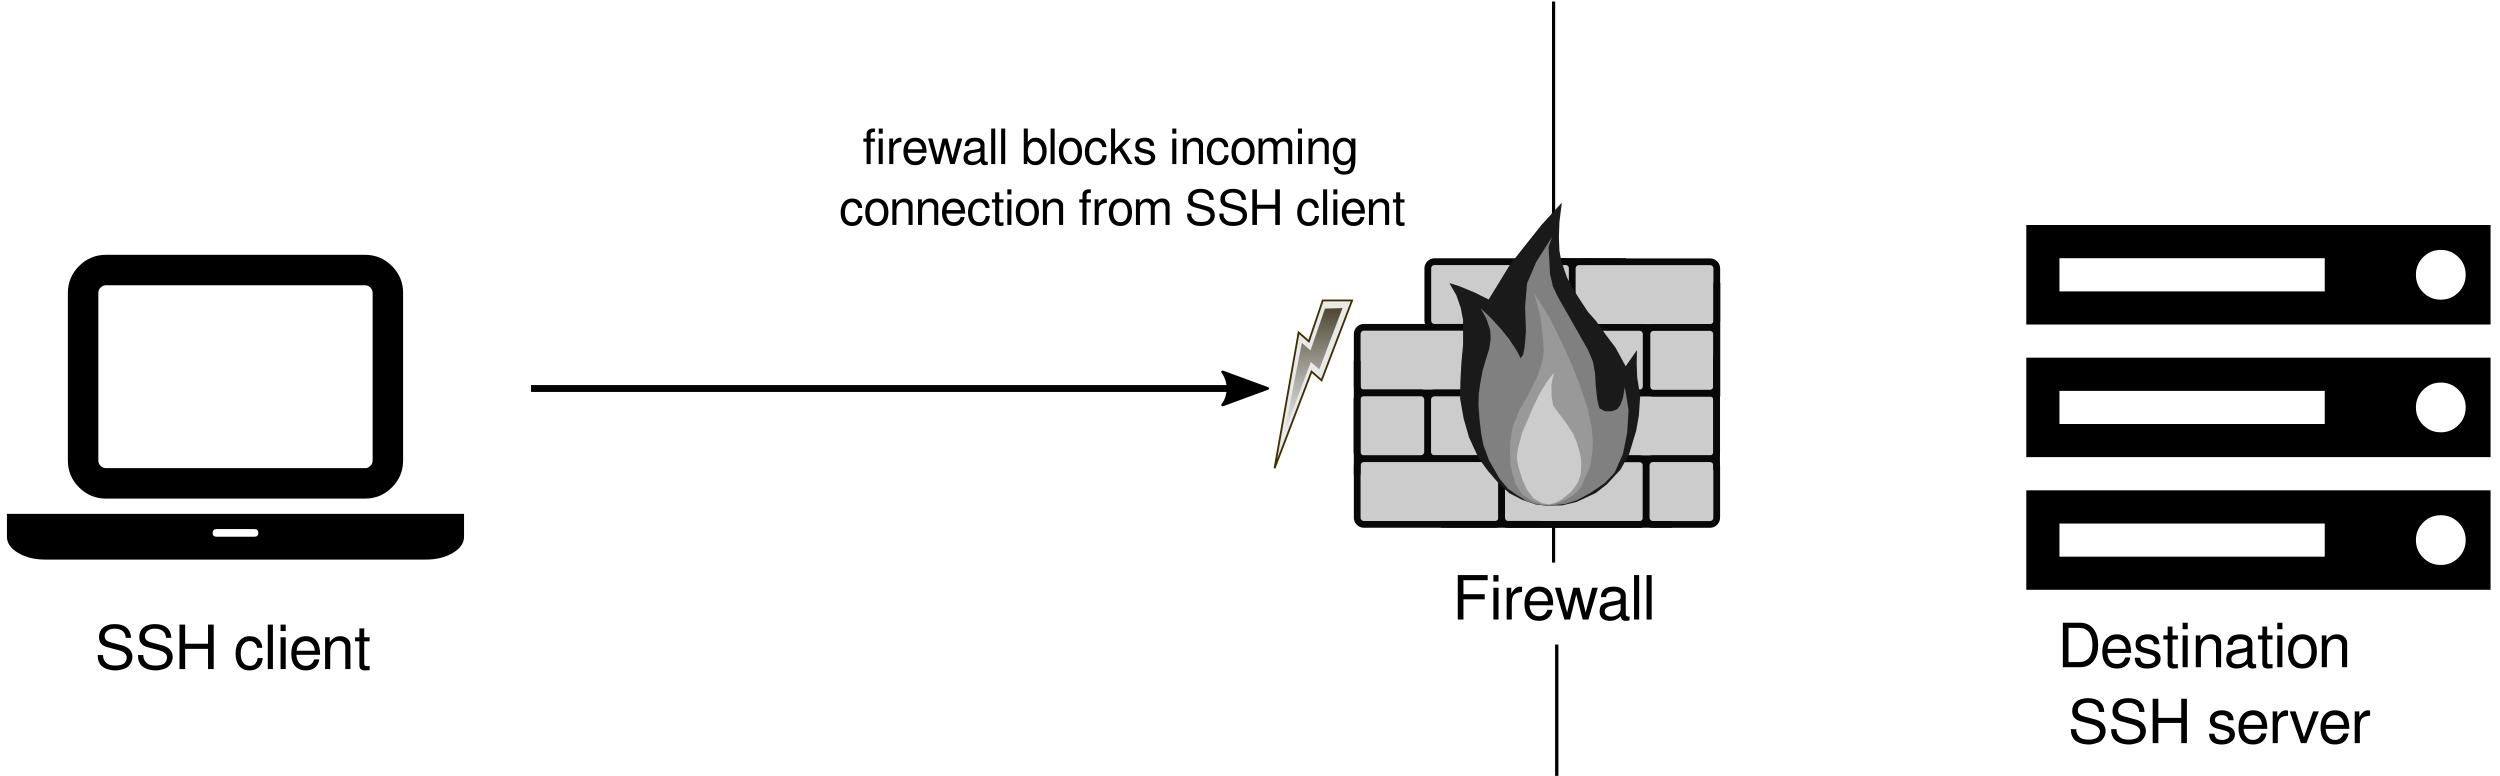
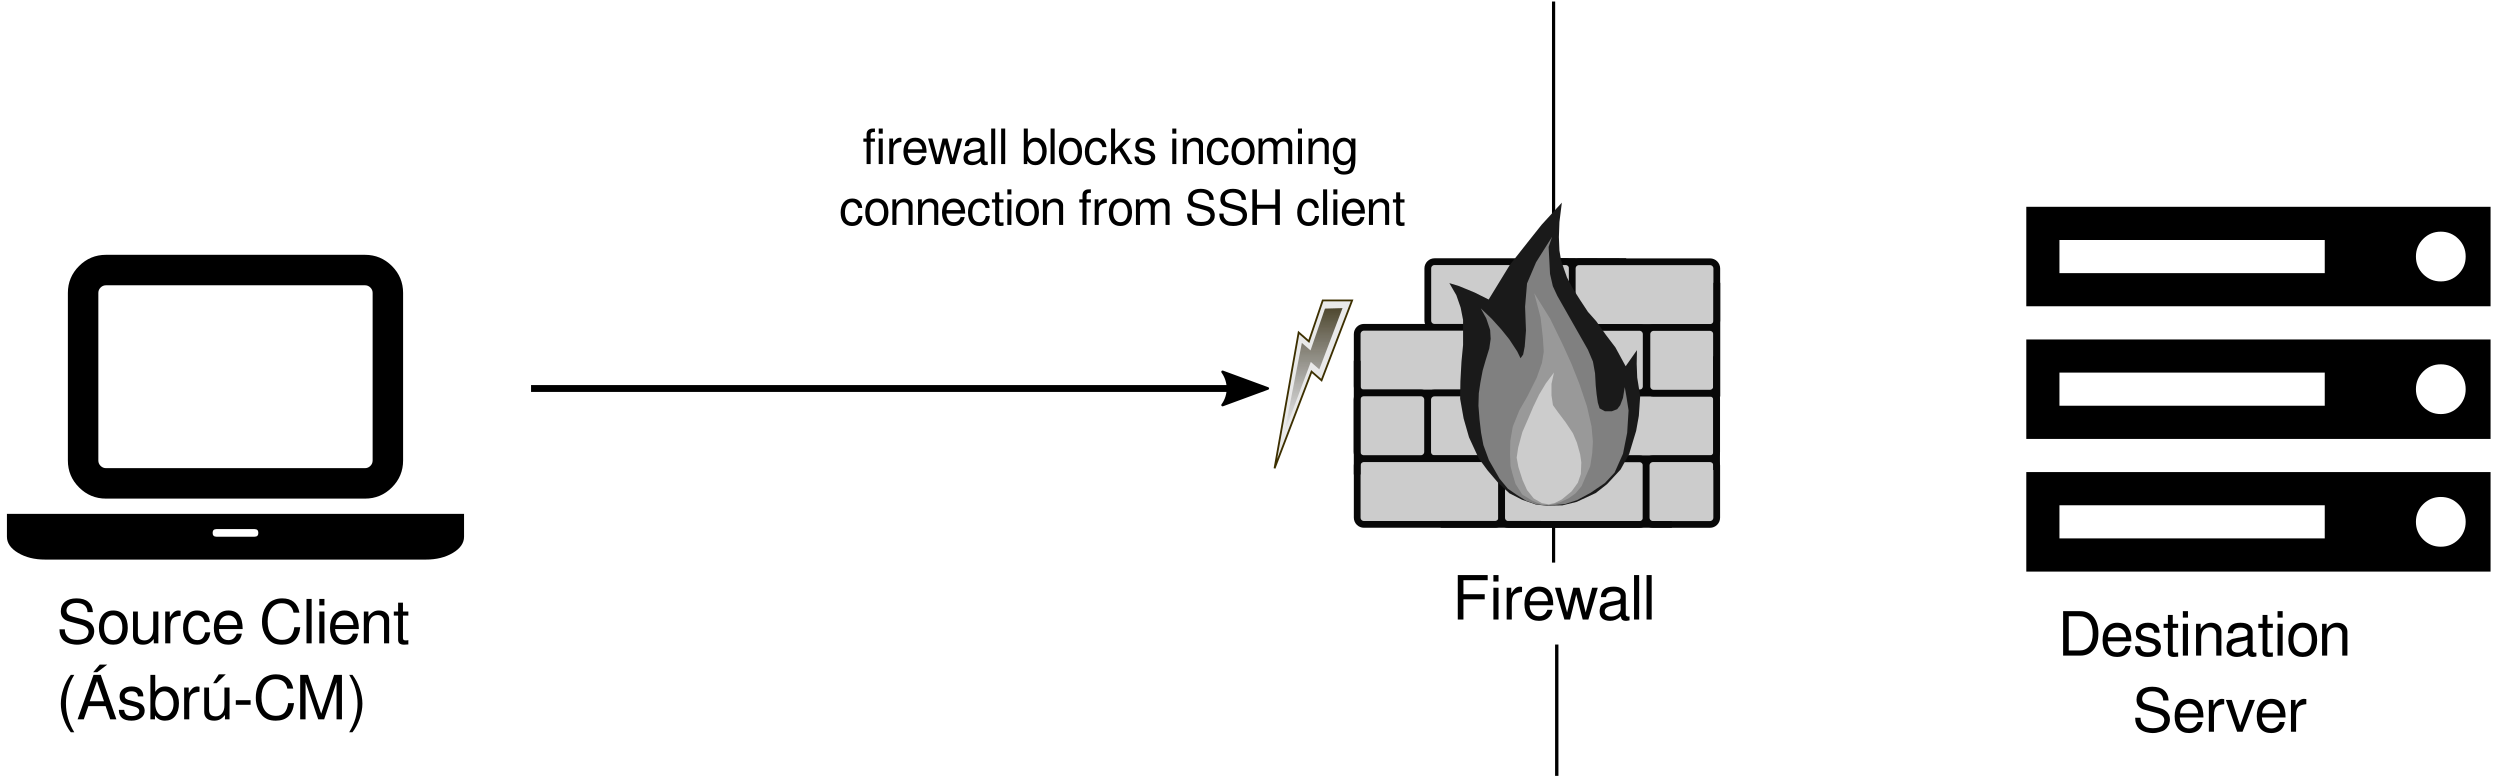
<svg xmlns="http://www.w3.org/2000/svg" width="145mm" height="45mm" viewBox="0 0 145 45" version="1.1" id="svg8">
  <defs id="defs2">
    <marker orient="auto" refY="0.0" refX="0.0" id="Arrow2Mend" style="overflow:visible;">
      <path id="path959" style="fill-rule:evenodd;stroke-width:0.625;stroke-linejoin:round;stroke:#000000;stroke-opacity:1;fill:#000000;fill-opacity:1" d="M 8.719,4.034 L -2.207,0.016 L 8.719,-4.002 C 6.973,-1.63 6.983,1.616 8.719,4.034 z " transform="scale(0.6) rotate(180) translate(0,0)" />
    </marker>
    <marker orient="auto" refY="0" refX="0" id="Arrow2Lend" style="overflow:visible">
      <path id="path1143" style="fill:#000000;fill-opacity:1;fill-rule:evenodd;stroke:#000000;stroke-width:0.625;stroke-linejoin:round;stroke-opacity:1" d="M 8.719,4.034 -2.207,0.016 8.719,-4.002 c -1.745,2.372 -1.735,5.617 -6e-7,8.035 z" transform="matrix(-1.1,0,0,-1.1,-1.1,0)" />
    </marker>
    <marker orient="auto" refY="0" refX="0" id="Arrow1Lend" style="overflow:visible">
      <path id="path1125" d="M 0,0 5,-5 -12.5,0 5,5 Z" style="fill:#000000;fill-opacity:1;fill-rule:evenodd;stroke:#000000;stroke-width:1pt;stroke-opacity:1" transform="matrix(-0.8,0,0,-0.8,-10,0)" />
    </marker>
    <linearGradient x1="208.62" y1="119.72" x2="208.62" gradientUnits="userSpaceOnUse" y2="163.8" id="linearGradient1570" gradientTransform="matrix(0.1083395,0,0,0.1636932,144.4645,-111.5005)">
      <stop offset="0" style="stop-color:#281f00;stop-opacity:1" id="stop9613" />
      <stop offset="1" style="stop-color:#3f3f3f;stop-opacity:0" id="stop9615" />
    </linearGradient>
  </defs>
  <g id="layer1" transform="translate(-14.47225,-19.52151)">
    <path id="path863" d="m 20.618,48.441 q -0.911,0 -1.56,-0.649 -0.649,-0.649 -0.649,-1.56 V 36.51 q 0,-0.911 0.649,-1.56 0.649,-0.649 1.56,-0.649 h 15.025 q 0.911,0 1.56,0.649 0.649,0.649 0.649,1.56 v 9.722 q 0,0.911 -0.649,1.56 -0.649,0.649 -1.56,0.649 z M 20.176,36.51 v 9.722 q 0,0.18 0.131,0.311 0.131,0.131 0.311,0.131 h 15.025 q 0.18,0 0.311,-0.131 0.131,-0.131 0.131,-0.311 V 36.51 q 0,-0.18 -0.131,-0.311 -0.131,-0.131 -0.311,-0.131 H 20.618 q -0.18,0 -0.311,0.131 -0.131,0.131 -0.131,0.311 z m 19.002,12.815 h 2.209 v 1.326 q 0,0.552 -0.649,0.939 -0.649,0.387 -1.56,0.387 H 17.083 q -0.911,0 -1.56,-0.387 -0.649,-0.387 -0.649,-0.939 v -1.326 z m -9.943,1.326 q 0.221,0 0.221,-0.221 0,-0.221 -0.221,-0.221 h -2.209 q -0.221,0 -0.221,0.221 0,0.221 0.221,0.221 z" style="stroke-width:0.014" />
-     <path id="path922" d="m 133.92,51.809 h 15.388 v -1.923 h -15.388 z m 0,-7.694 h 15.388 v -1.923 h -15.388 z m 23.562,6.732 q 0,-0.601 -0.421,-1.022 -0.421,-0.421 -1.022,-0.421 -0.601,0 -1.022,0.421 -0.421,0.421 -0.421,1.022 0,0.601 0.421,1.022 0.421,0.421 1.022,0.421 0.601,0 1.022,-0.421 0.421,-0.421 0.421,-1.022 z M 133.92,36.421 h 15.388 v -1.923 h -15.388 z m 23.562,6.732 q 0,-0.601 -0.421,-1.022 -0.421,-0.421 -1.022,-0.421 -0.601,0 -1.022,0.421 -0.421,0.421 -0.421,1.022 0,0.601 0.421,1.022 0.421,0.421 1.022,0.421 0.601,0 1.022,-0.421 0.421,-0.421 0.421,-1.022 z m 0,-7.694 q 0,-0.601 -0.421,-1.022 -0.421,-0.421 -1.022,-0.421 -0.601,0 -1.022,0.421 -0.421,0.421 -0.421,1.022 0,0.601 0.421,1.022 0.421,0.421 1.022,0.421 0.601,0 1.022,-0.421 0.421,-0.421 0.421,-1.022 z m 1.443,12.502 v 5.77 h -26.928 V 47.962 Z m 0,-7.694 v 5.77 h -26.928 v -5.77 z m 0,-7.694 v 5.77 h -26.928 v -5.77 z" style="stroke-width:0.015" />
-     <text xml:space="preserve" style="font-style:normal;font-variant:normal;font-weight:normal;font-stretch:normal;font-size:3.528px;line-height:125%;font-family:FreeSans;-inkscape-font-specification:'FreeSans, Normal';font-variant-ligatures:normal;font-variant-caps:normal;font-variant-numeric:normal;font-feature-settings:normal;text-align:start;letter-spacing:0px;word-spacing:0px;writing-mode:lr-tb;text-anchor:start;fill:#000000;fill-opacity:1;stroke:none;stroke-width:0.12px;stroke-linecap:butt;stroke-linejoin:miter;stroke-opacity:1" x="19.966" y="58.327" id="text935">
-       <tspan id="tspan933" x="19.966" y="58.327" style="font-style:normal;font-variant:normal;font-weight:normal;font-stretch:normal;font-size:3.528px;font-family:FreeSans;-inkscape-font-specification:'FreeSans, Normal';font-variant-ligatures:normal;font-variant-caps:normal;font-variant-numeric:normal;font-feature-settings:normal;text-align:start;writing-mode:lr-tb;text-anchor:start;stroke-width:0.12px">SSH client</tspan>
-     </text>
+     <path id="path922" d="m 133.92,50.75 h 15.388 v -1.923 h -15.388 z m 0,-7.694 h 15.388 v -1.923 h -15.388 z m 23.562,6.732 q 0,-0.601 -0.421,-1.022 -0.421,-0.421 -1.022,-0.421 -0.601,0 -1.022,0.421 -0.421,0.421 -0.421,1.022 0,0.601 0.421,1.022 0.421,0.421 1.022,0.421 0.601,0 1.022,-0.421 0.421,-0.421 0.421,-1.022 z M 133.92,35.363 h 15.388 v -1.923 h -15.388 z m 23.562,6.732 q 0,-0.601 -0.421,-1.022 -0.421,-0.421 -1.022,-0.421 -0.601,0 -1.022,0.421 -0.421,0.421 -0.421,1.022 0,0.601 0.421,1.022 0.421,0.421 1.022,0.421 0.601,0 1.022,-0.421 0.421,-0.421 0.421,-1.022 z m 0,-7.694 q 0,-0.601 -0.421,-1.022 -0.421,-0.421 -1.022,-0.421 -0.601,0 -1.022,0.421 -0.421,0.421 -0.421,1.022 0,0.601 0.421,1.022 0.421,0.421 1.022,0.421 0.601,0 1.022,-0.421 0.421,-0.421 0.421,-1.022 z m 1.443,12.502 v 5.77 h -26.928 v -5.77 z m 0,-7.694 v 5.77 h -26.928 v -5.77 z m 0,-7.694 v 5.77 h -26.928 v -5.77 z" style="stroke-width:0.015" />
    <path style="fill:none;fill-rule:evenodd;stroke:#000000;stroke-width:0.185px;stroke-linecap:butt;stroke-linejoin:miter;stroke-opacity:1" d="m 104.58,19.609 c 0,32.542 0,32.542 0,32.542" id="path1118" />
    <g id="g1112" transform="matrix(0.5924057,0,0,0.5924057,48.5496,-9.120721)">
      <path style="fill:#cccccc;fill-opacity:1;fill-rule:evenodd;stroke:#080808;stroke-width:0.661;stroke-linejoin:round;stroke-miterlimit:10;stroke-opacity:1" d="m 82.927,73.967 h 12.83 c 0.366,0 0.661,0.297 0.661,0.661 v 5.111 c 0,0.366 -0.296,0.661 -0.661,0.661 h -12.83 c -0.366,0 -0.661,-0.296 -0.661,-0.661 v -5.111 c 0,-0.364 0.296,-0.661 0.661,-0.661" id="path1244" />
      <path style="fill:#cccccc;fill-opacity:1;fill-rule:evenodd;stroke:#080808;stroke-width:0.661;stroke-linejoin:round;stroke-miterlimit:10;stroke-opacity:1" d="M 97.069,73.977 H 109.899 c 0.366,0 0.661,0.296 0.661,0.661 v 5.111 c 0,0.364 -0.296,0.661 -0.661,0.661 H 97.069 c -0.366,0 -0.661,-0.297 -0.661,-0.661 v -5.111 c 0,-0.366 0.296,-0.661 0.661,-0.661" id="path1246" />
      <path style="fill:#cccccc;fill-opacity:1;fill-rule:evenodd;stroke:#080808;stroke-width:0.661;stroke-linejoin:round;stroke-miterlimit:10;stroke-opacity:1" d="m 76.016,80.393 h 12.83 c 0.366,0 0.661,0.297 0.661,0.661 v 5.111 c 0,0.366 -0.296,0.661 -0.661,0.661 h -12.83 c -0.366,0 -0.661,-0.296 -0.661,-0.661 v -5.111 c 0,-0.364 0.296,-0.661 0.661,-0.661" id="path1248" />
      <path style="fill:#cccccc;fill-opacity:1;fill-rule:evenodd;stroke:#080808;stroke-width:0.661;stroke-linejoin:round;stroke-miterlimit:10;stroke-opacity:1" d="m 90.158,80.404 h 12.83 c 0.366,0 0.661,0.296 0.661,0.661 v 5.111 c 0,0.364 -0.296,0.661 -0.661,0.661 H 90.158 c -0.366,0 -0.661,-0.297 -0.661,-0.661 v -5.111 c 0,-0.366 0.296,-0.661 0.661,-0.661" id="path1250" />
      <path style="fill:#cccccc;fill-opacity:1;fill-rule:evenodd;stroke:#080808;stroke-width:0.661;stroke-linejoin:round;stroke-miterlimit:10;stroke-opacity:1" d="m 82.914,86.825 h 12.83 c 0.366,0 0.661,0.296 0.661,0.661 v 5.11 c 0,0.366 -0.296,0.661 -0.661,0.661 h -12.83 c -0.366,0 -0.661,-0.296 -0.661,-0.661 v -5.11 c 0,-0.366 0.296,-0.661 0.661,-0.661" id="path1252" />
      <path style="fill:#cccccc;fill-opacity:1;fill-rule:evenodd;stroke:#080808;stroke-width:0.661;stroke-linejoin:round;stroke-miterlimit:10;stroke-opacity:1" d="m 97.056,86.833 h 12.83 c 0.366,0 0.661,0.296 0.661,0.661 v 5.111 c 0,0.366 -0.296,0.661 -0.661,0.661 H 97.056 c -0.366,0 -0.661,-0.296 -0.661,-0.661 v -5.111 c 0,-0.366 0.296,-0.661 0.661,-0.661" id="path1254" />
      <path style="fill:#cccccc;fill-opacity:1;fill-rule:evenodd;stroke:#080808;stroke-width:0.661;stroke-linejoin:round;stroke-miterlimit:10;stroke-opacity:1" d="m 76.016,93.257 h 12.83 c 0.364,0 0.661,0.297 0.661,0.661 v 5.111 c 0,0.366 -0.297,0.661 -0.661,0.661 h -12.83 c -0.366,0 -0.661,-0.296 -0.661,-0.661 v -5.111 c 0,-0.364 0.296,-0.661 0.661,-0.661" id="path1256" />
      <path style="fill:#cccccc;fill-opacity:1;fill-rule:evenodd;stroke:#080808;stroke-width:0.661;stroke-linejoin:round;stroke-miterlimit:10;stroke-opacity:1" d="m 90.158,93.268 h 12.83 c 0.366,0 0.661,0.296 0.661,0.661 v 5.11 c 0,0.366 -0.296,0.661 -0.661,0.661 H 90.158 c -0.366,0 -0.661,-0.296 -0.661,-0.661 v -5.11 c 0,-0.366 0.296,-0.661 0.661,-0.661" id="path1258" />
      <path style="fill:#cccccc;fill-opacity:1;fill-rule:evenodd;stroke:#080808;stroke-width:0.661;stroke-linejoin:round;stroke-miterlimit:10;stroke-opacity:1" d="m 104.379,80.412 h 5.504 c 0.366,0 0.661,0.296 0.661,0.661 v 5.11 c 0,0.366 -0.296,0.661 -0.661,0.661 h -5.504 c -0.366,0 -0.661,-0.296 -0.661,-0.661 v -5.11 c 0,-0.366 0.296,-0.661 0.661,-0.661" id="path1260" />
      <path style="fill:#cccccc;fill-opacity:1;fill-rule:evenodd;stroke:#080808;stroke-width:0.661;stroke-linejoin:round;stroke-miterlimit:10;stroke-opacity:1" d="m 104.308,93.26 h 5.584 c 0.366,0 0.661,0.296 0.661,0.661 v 5.111 c 0,0.364 -0.296,0.661 -0.661,0.661 h -5.584 c -0.366,0 -0.661,-0.297 -0.661,-0.661 v -5.111 c 0,-0.366 0.296,-0.661 0.661,-0.661" id="path1262" />
      <path style="fill:#cccccc;fill-opacity:1;fill-rule:evenodd;stroke:#080808;stroke-width:0.661;stroke-linejoin:round;stroke-miterlimit:10;stroke-opacity:1" d="m 76,86.815 h 5.584 c 0.366,0 0.661,0.297 0.661,0.661 v 5.111 c 0,0.366 -0.296,0.661 -0.661,0.661 h -5.584 c -0.364,0 -0.661,-0.296 -0.661,-0.661 v -5.111 c 0,-0.364 0.297,-0.661 0.661,-0.661" id="path1264" />
      <path style="fill:#cccccc;fill-opacity:1;stroke:#080808;stroke-width:0.661;stroke-linejoin:round;stroke-miterlimit:10;stroke-opacity:1" d="M 75.352,83.666 V 94.804" id="path1266" />
      <path style="fill:#cccccc;fill-opacity:1;stroke:#080808;stroke-width:0.661;stroke-linejoin:round;stroke-miterlimit:10;stroke-opacity:1" d="M 106.16,99.687 83.53,99.684" id="path1268" />
      <path style="fill:#cccccc;fill-opacity:1;stroke:#080808;stroke-width:0.661;stroke-linejoin:round;stroke-miterlimit:10;stroke-opacity:1" d="M 101.689,73.964 91.511,73.933" id="path1270" />
      <path style="fill:#cccccc;fill-opacity:1;stroke:#080808;stroke-width:0.661;stroke-linejoin:round;stroke-miterlimit:10;stroke-opacity:1" d="M 110.539,83.227 V 94.363" id="path1272" />
      <path style="fill:#cccccc;fill-opacity:1;stroke:#080808;stroke-width:0.661;stroke-linejoin:round;stroke-miterlimit:10;stroke-opacity:1" d="M 110.568,76.036 V 87.172" id="path1274" />
    </g>
    <g id="g1094" transform="matrix(0.692528,0,0,0.692528,64.19996,-23.47198)">
      <path style="fill:#1a1a1a;fill-rule:evenodd;stroke:none;stroke-width:0.331;stroke-miterlimit:10" d="m 52.871,87.166 1.78,-2.908 1.601,-2.028 1.058,-1.329 1.691,-1.849 -0.203,1.623 -0.045,1.262 0.045,1.127 0.136,0.811 0.203,0.61 0.293,0.833 0.473,0.902 0.63,0.992 0.654,0.991 0.699,0.789 0.813,1.15 0.788,1.036 0.857,1.577 0.947,-1.351 -0.023,1.149 0.045,1.15 0.248,1.555 -0.112,1.646 -0.225,1.262 -0.587,1.938 -0.721,1.307 -1.128,1.217 -0.946,0.744 -1.601,0.744 -1.195,0.292 -1.329,0.023 -0.88,-0.09 -1.172,-0.406 -1.059,-0.541 -0.924,-0.857 -0.902,-1.059 -0.744,-1.014 -0.811,-1.758 -0.451,-1.577 -0.292,-1.645 0.022,-1.465 0.09,-1.646 0.134,-1.398 v -2.095 l -0.203,-1.037 -0.36,-1.036 -0.587,-1.015 0.811,0.248 1.309,0.541 z" id="path1276" />
      <path style="fill:#808080;fill-rule:evenodd;stroke:none;stroke-width:0.331;stroke-miterlimit:10" d="m 52.207,87.904 0.907,0.863 0.818,0.906 0.659,0.819 0.672,1.023 0.278,0.57 0.218,-0.307 0.132,-0.672 0.106,-1.338 -0.076,-1.995 0.164,-1.952 0.756,-1.774 0.789,-1.257 0.555,-0.877 -0.292,0.847 0.118,2.266 0.236,1.028 0.377,0.813 2.558,4.501 0.422,0.995 0.177,0.979 0.058,1.037 0.072,0.716 0.102,0.702 0.146,0.482 0.453,0.249 h 0.571 l 0.452,-0.176 0.252,-0.331 0.234,-0.614 0.146,-0.906 0.146,0.818 0.176,1.141 -0.118,1.871 -0.35,1.753 -0.702,1.579 -0.819,0.877 -1.198,0.818 -1.139,0.615 -0.995,0.32 -0.876,0.088 -0.731,0.03 -0.818,-0.088 -0.819,-0.292 -0.789,-0.497 -0.76,-0.526 -0.691,-0.838 -0.891,-1.55 -0.464,-1.265 -0.194,-1.03 -0.128,-1.105 -0.092,-1.16 0.03,-1.037 0.132,-0.891 0.19,-1.009 0.248,-0.863 0.307,-0.993 0.118,-0.804 -0.045,-0.745 -0.322,-0.965 z" id="path1278" />
      <path style="fill:#999999;fill-rule:evenodd;stroke:none;stroke-width:0.331;stroke-miterlimit:10" d="m 56.686,86.634 1.332,2.138 1.062,2.181 0.72,1.592 0.664,1.668 0.643,1.915 0.38,1.668 0.114,1.27 -0.057,0.986 -0.171,1.08 -0.323,0.739 -0.397,0.929 -0.513,0.606 -0.587,0.417 -0.778,0.36 -0.829,0.196 -0.687,-0.063 -0.776,-0.323 -0.796,-0.492 -0.568,-0.891 -0.266,-0.89 -0.151,-0.607 -0.039,-0.966 0.019,-1.137 0.209,-1.195 0.549,-1.364 0.664,-1.156 0.796,-1.592 0.435,-1.232 0.151,-0.929 -0.075,-1.174 -0.19,-1.687 z" id="path1280" />
      <path style="fill:#cccccc;fill-rule:evenodd;stroke:none;stroke-width:0.331;stroke-miterlimit:10" d="m 55.342,99.57 0.351,-1.301 0.496,-1.137 0.413,-0.972 0.496,-1.034 0.558,-0.93 0.689,-0.921 -0.213,0.962 v 0.951 l 0.124,0.827 0.413,0.579 0.641,0.847 0.62,0.93 0.331,0.785 0.267,0.95 0.103,0.703 -0.04,0.972 -0.248,0.723 -0.517,0.723 -0.827,0.682 -0.62,0.31 -0.475,0.103 -0.579,-0.103 -0.682,-0.393 -0.558,-0.703 -0.372,-0.827 -0.351,-1.096 -0.145,-0.785 z" id="path1282" />
    </g>
    <path style="fill:none;fill-rule:evenodd;stroke:#000000;stroke-width:0.4;stroke-linecap:butt;stroke-linejoin:miter;stroke-miterlimit:4;stroke-dasharray:none;stroke-opacity:1;marker-end:url(#Arrow2Mend)" d="m 45.273,42.055 c 42.201,0 42.201,0 42.201,0" id="path1120" />
    <text xml:space="preserve" style="font-style:normal;font-variant:normal;font-weight:normal;font-stretch:normal;font-size:2.822px;line-height:125%;font-family:FreeSans;-inkscape-font-specification:'FreeSans, Normal';font-variant-ligatures:normal;font-variant-caps:normal;font-variant-numeric:normal;font-feature-settings:normal;text-align:center;letter-spacing:0px;word-spacing:0px;writing-mode:lr-tb;text-anchor:middle;fill:#000000;fill-opacity:1;stroke:none;stroke-width:0.12px;stroke-linecap:butt;stroke-linejoin:miter;stroke-opacity:1" x="81.334" y="29.038" id="text935-0-0">
      <tspan id="tspan1607" x="81.334" y="29.038">firewall blocks incoming</tspan>
      <tspan id="tspan1609" x="81.334" y="32.566">connection from SSH client</tspan>
    </text>
    <text xml:space="preserve" style="font-style:normal;font-variant:normal;font-weight:normal;font-stretch:normal;font-size:3.528px;line-height:125%;font-family:FreeSans;-inkscape-font-specification:'FreeSans, Normal';font-variant-ligatures:normal;font-variant-caps:normal;font-variant-numeric:normal;font-feature-settings:normal;text-align:start;letter-spacing:0px;word-spacing:0px;writing-mode:lr-tb;text-anchor:start;fill:#000000;fill-opacity:1;stroke:none;stroke-width:0.12px;stroke-linecap:butt;stroke-linejoin:miter;stroke-opacity:1" x="98.744" y="55.452" id="text935-1">
      <tspan id="tspan1629" x="98.744" y="55.452">Firewall</tspan>
    </text>
    <path style="fill:none;fill-rule:evenodd;stroke:#000000;stroke-width:0.195;stroke-linecap:butt;stroke-linejoin:miter;stroke-miterlimit:4;stroke-dasharray:none;stroke-opacity:1" d="m 104.764,56.903 c 0,7.619 0,7.619 0,7.619" id="path1118-5" />
    <g transform="translate(-76.41224,129.294)" id="g3892">
      <path id="path2607" style="fill:#e9e9e9;fill-opacity:1;fill-rule:evenodd;stroke:#3c2f00;stroke-width:0.107;stroke-opacity:1" d="m 167.603,-92.347 h 1.703 l -1.771,4.634 -0.581,-0.506 -2.145,5.611 1.398,-7.88 0.592,0.517 z" />
      <path id="path2609" style="opacity:0.8;fill:url(#linearGradient1570);fill-rule:evenodd;stroke-width:0.107" d="m 167.733,-91.874 1.019,-0.029 -1.348,3.554 -0.493,-0.431 -1.53,4.092 1.012,-5.197 0.502,0.437 z" />
    </g>
-     <text xml:space="preserve" style="font-style:normal;font-variant:normal;font-weight:normal;font-stretch:normal;font-size:3.528px;line-height:125%;font-family:FreeSans;-inkscape-font-specification:'FreeSans, Normal';font-variant-ligatures:normal;font-variant-caps:normal;font-variant-numeric:normal;font-feature-settings:normal;text-align:center;letter-spacing:0px;word-spacing:0px;writing-mode:lr-tb;text-anchor:middle;fill:#000000;fill-opacity:1;stroke:none;stroke-width:0.12px;stroke-linecap:butt;stroke-linejoin:miter;stroke-opacity:1" x="145.411" y="58.217" id="text935-0">
-       <tspan style="stroke-width:0.12px" y="58.217" x="145.411" id="tspan3552">Destination</tspan>
-       <tspan style="stroke-width:0.12px" y="62.626" x="145.411" id="tspan3554">SSH server</tspan>
+     <text xml:space="preserve" style="font-style:normal;font-variant:normal;font-weight:normal;font-stretch:normal;font-size:3.528px;line-height:125%;font-family:FreeSans;-inkscape-font-specification:'FreeSans, Normal';font-variant-ligatures:normal;font-variant-caps:normal;font-variant-numeric:normal;font-feature-settings:normal;text-align:start;letter-spacing:0px;word-spacing:0px;writing-mode:lr-tb;text-anchor:start;fill:#000000;fill-opacity:1;stroke:none;stroke-width:0.12px;stroke-linecap:butt;stroke-linejoin:miter;stroke-opacity:1" x="17.751" y="56.835" id="text935">
+       <tspan style="stroke-width:0.12px" id="tspan989" x="17.751" y="56.835">Source Client</tspan>
+       <tspan style="stroke-width:0.12px" id="tspan991" x="17.751" y="61.245">(Ásbrú-CM)</tspan>
+     </text>
+     <text xml:space="preserve" style="font-style:normal;font-variant:normal;font-weight:normal;font-stretch:normal;font-size:3.528px;line-height:125%;font-family:FreeSans;-inkscape-font-specification:'FreeSans, Normal';font-variant-ligatures:normal;font-variant-caps:normal;font-variant-numeric:normal;font-feature-settings:normal;text-align:center;letter-spacing:0px;word-spacing:0px;writing-mode:lr-tb;text-anchor:middle;fill:#000000;fill-opacity:1;stroke:none;stroke-width:0.12px;stroke-linecap:butt;stroke-linejoin:miter;stroke-opacity:1" x="145.425" y="57.548" id="text935-0">
+       <tspan style="stroke-width:0.12px" id="tspan993" x="145.425" y="57.548">Destination</tspan>
+       <tspan style="stroke-width:0.12px" id="tspan995" x="145.425" y="61.958">Server</tspan>
    </text>
  </g>
</svg>
